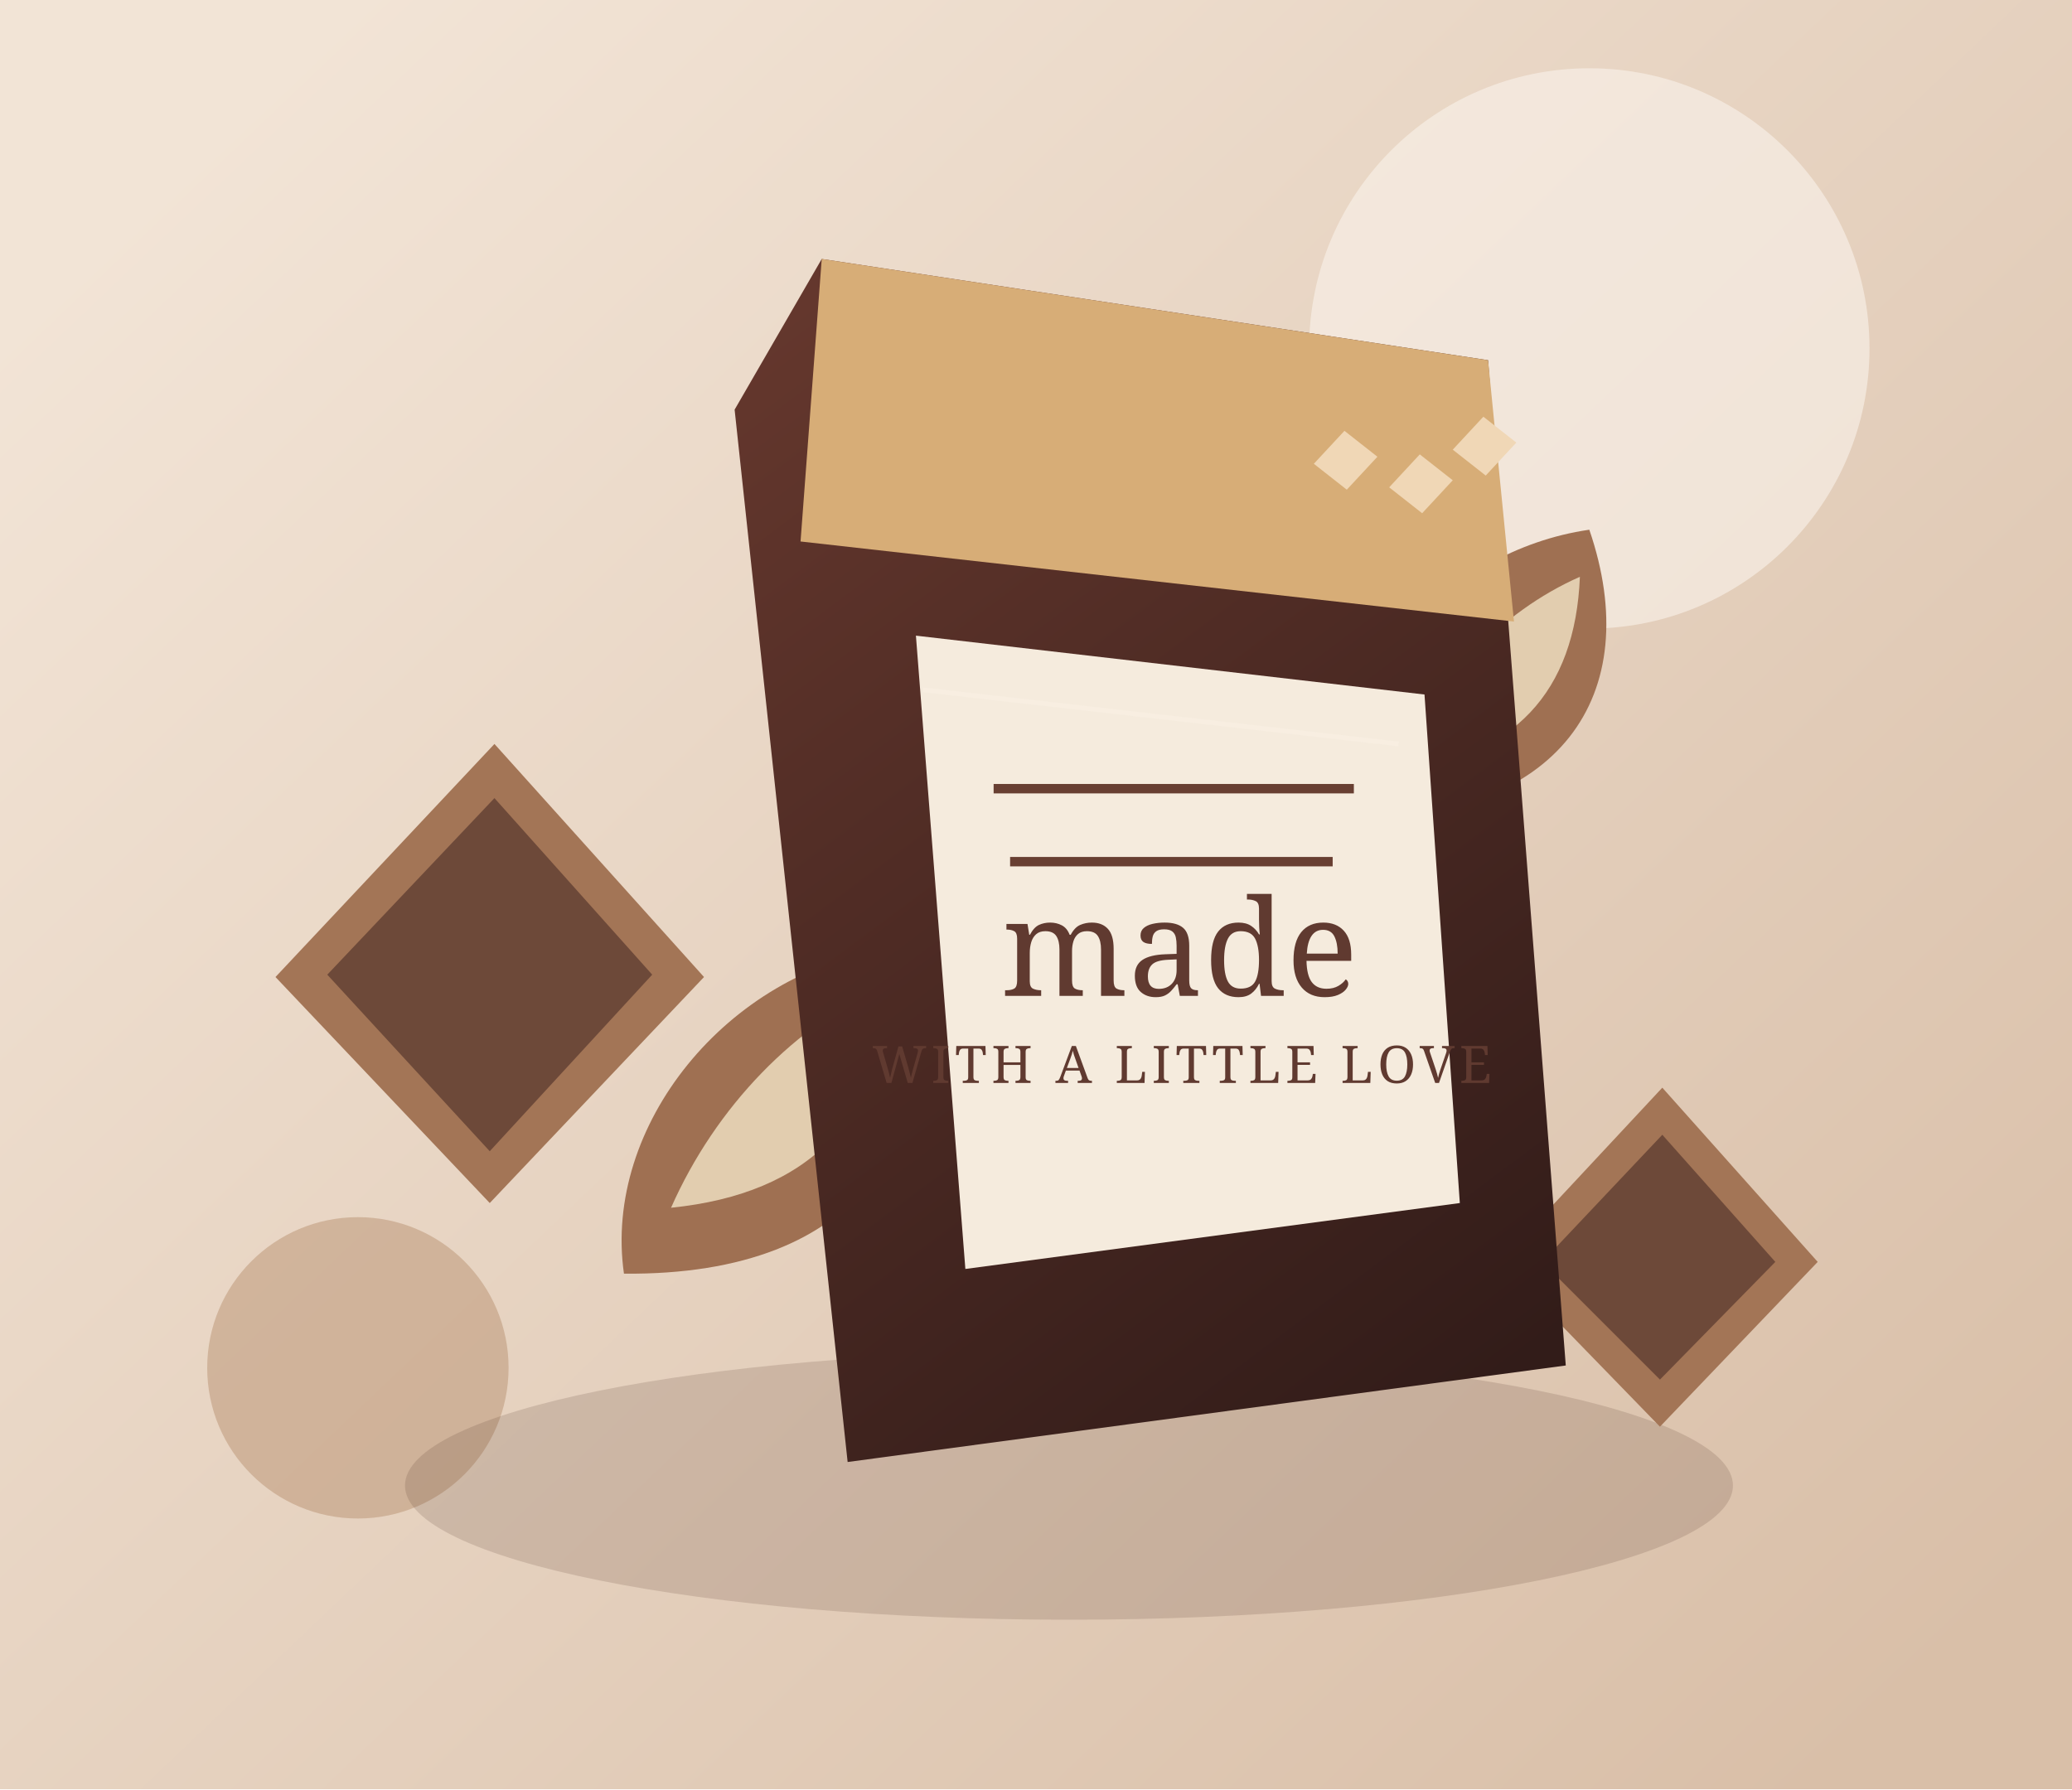
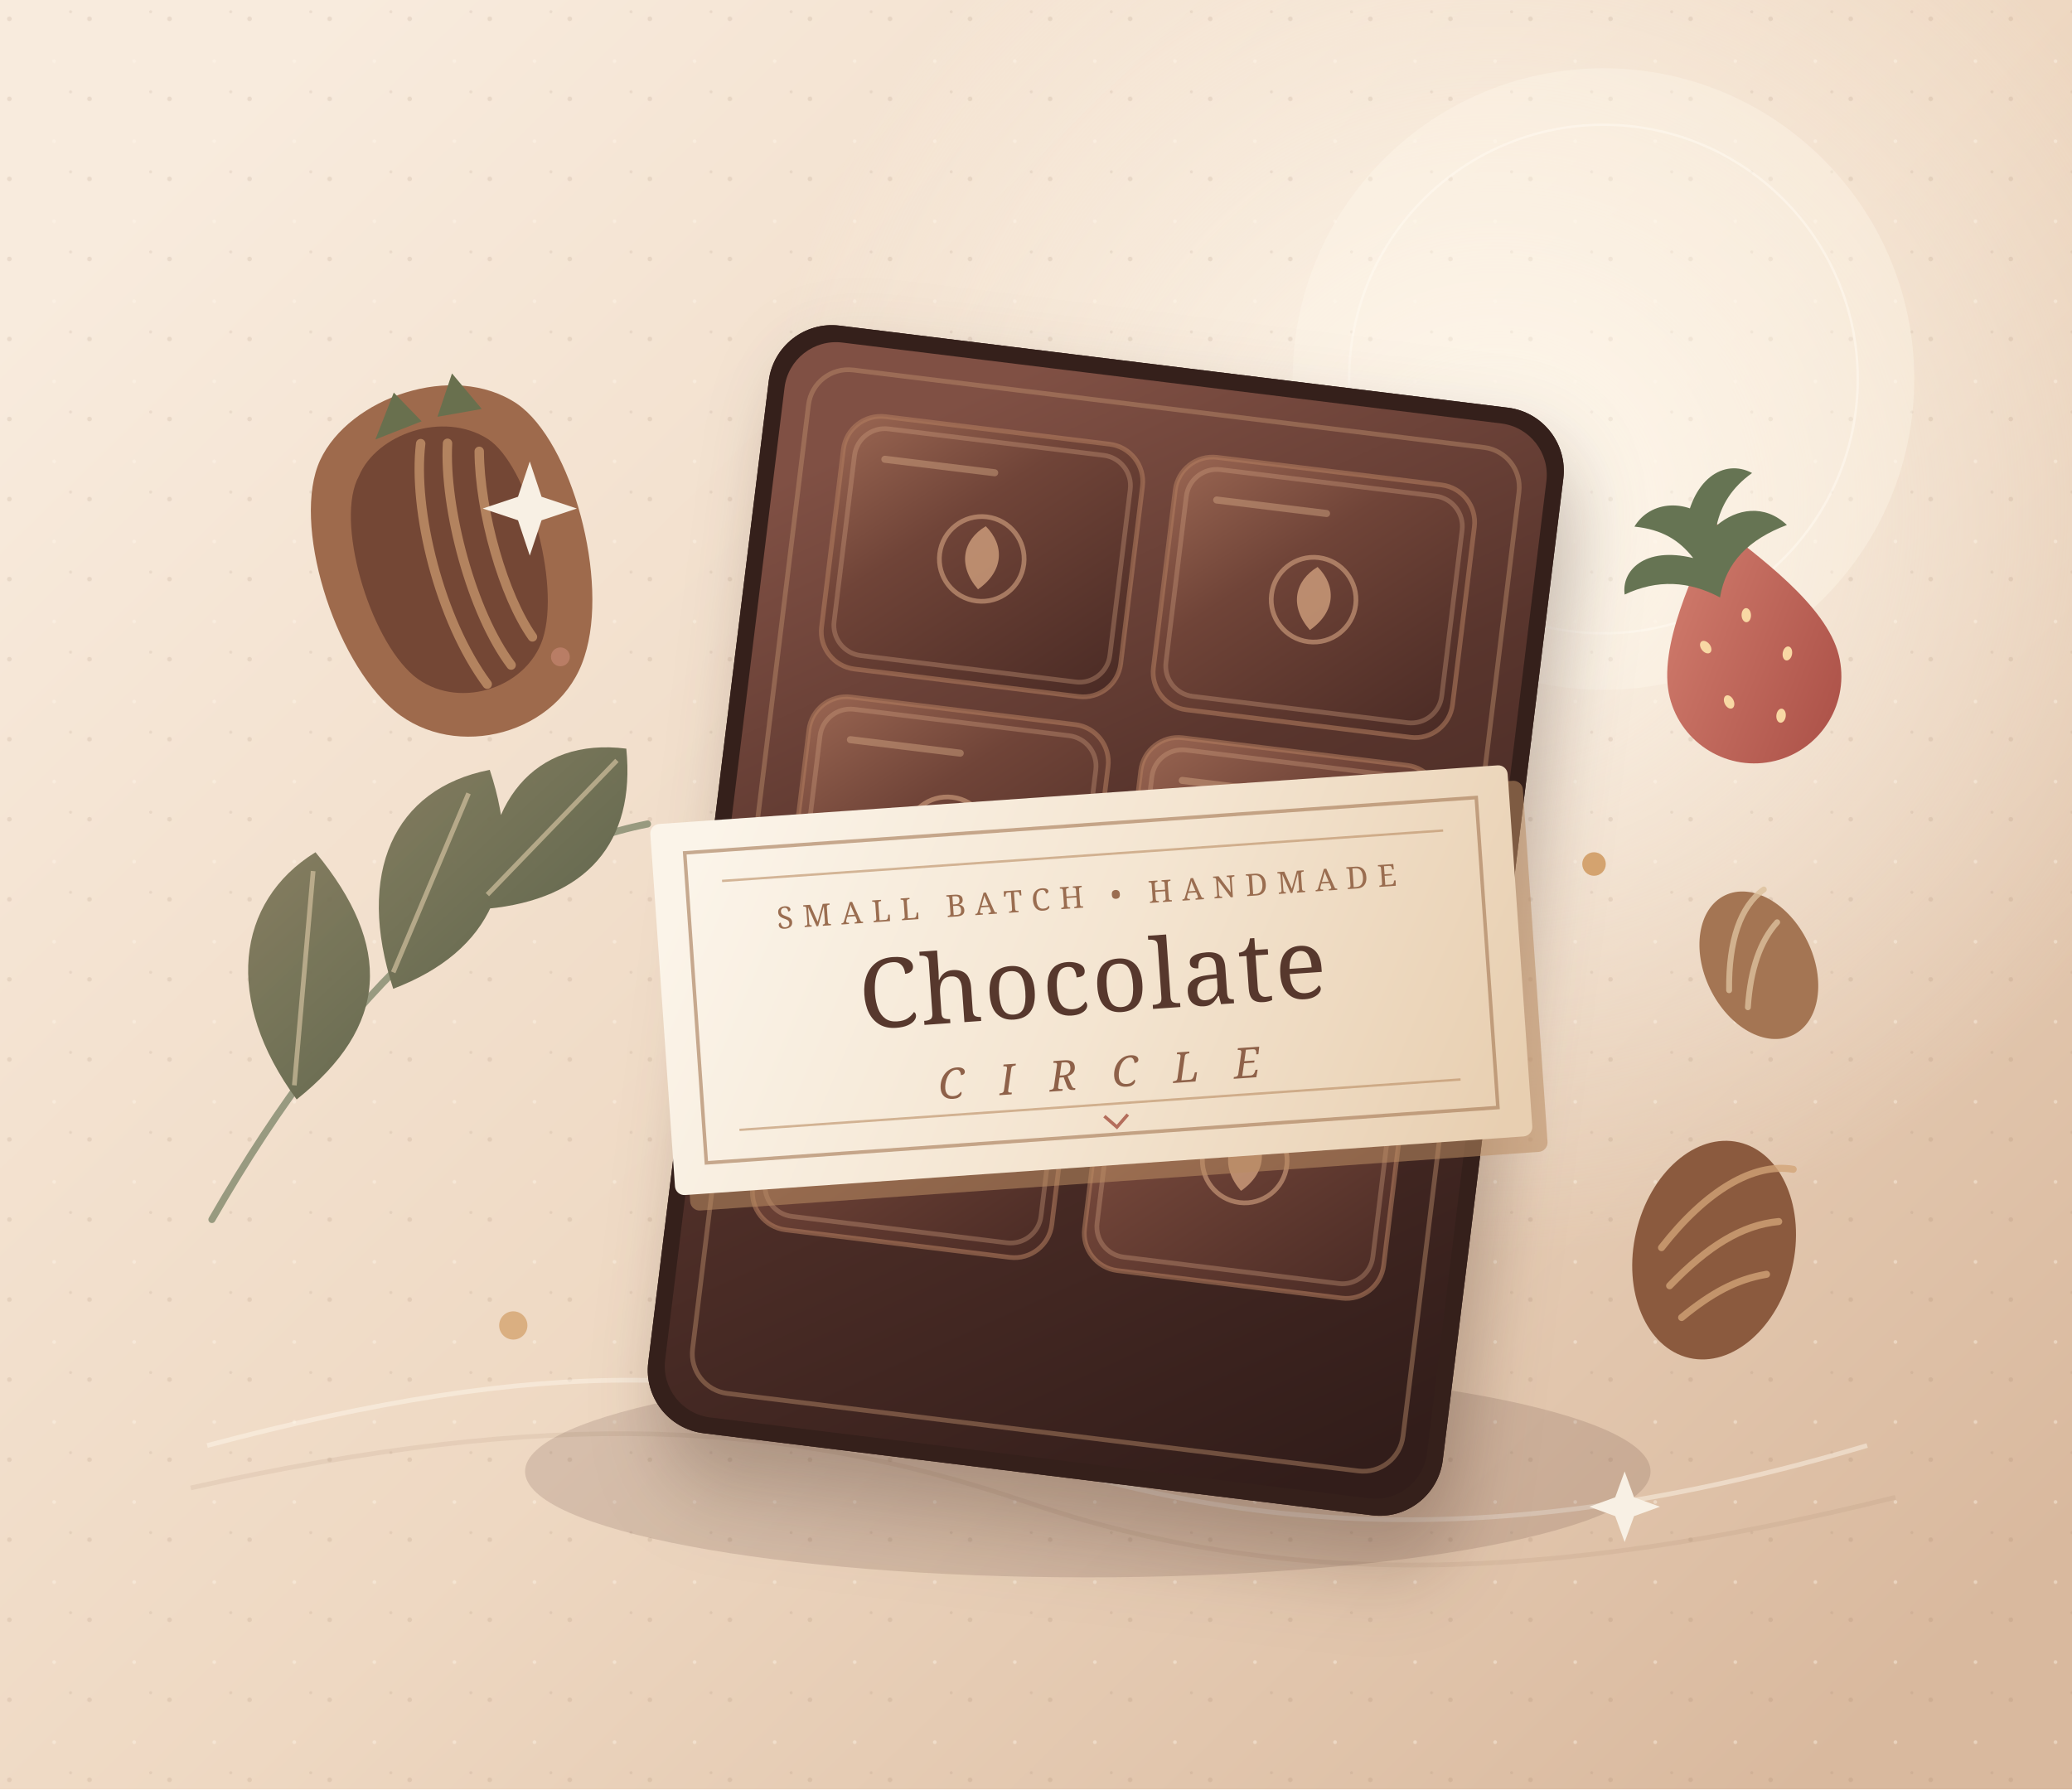
<svg xmlns="http://www.w3.org/2000/svg" viewBox="0 0 880 760" fill="none">
  <defs>
-     <linearGradient id="bg" x1="126" y1="20" x2="802" y2="731" gradientUnits="userSpaceOnUse">
-       <stop stop-color="#F2E4D6" />
-       <stop offset="1" stop-color="#D9BFA8" />
+     <linearGradient id="background" x1="105" y1="40" x2="786" y2="739" gradientUnits="userSpaceOnUse">
+       <stop stop-color="#F8EBDD" />
+       <stop offset=".52" stop-color="#EED8C2" />
+       <stop offset="1" stop-color="#D9B99E" />
    </linearGradient>
-     <linearGradient id="bar" x1="238" y1="205" x2="563" y2="641" gradientUnits="userSpaceOnUse">
-       <stop stop-color="#64372D" />
-       <stop offset="1" stop-color="#321C19" />
+     <radialGradient id="sunlight" cx="0" cy="0" r="1" gradientTransform="matrix(0 315 -315 0 635 218)" gradientUnits="userSpaceOnUse">
+       <stop stop-color="#FFF9EF" stop-opacity=".92" />
+       <stop offset="1" stop-color="#FFF9EF" stop-opacity="0" />
+     </radialGradient>
+     <linearGradient id="chocolate" x1="330" y1="211" x2="580" y2="620" gradientUnits="userSpaceOnUse">
+       <stop stop-color="#805044" />
+       <stop offset=".38" stop-color="#59352D" />
+       <stop offset="1" stop-color="#321D1A" />
    </linearGradient>
+     <linearGradient id="piece" x1="0" y1="0" x2="1" y2="1">
+       <stop stop-color="#9A6652" />
+       <stop offset=".38" stop-color="#704438" />
+       <stop offset="1" stop-color="#492A24" />
+     </linearGradient>
+     <linearGradient id="paper" x1="310" y1="332" x2="630" y2="497" gradientUnits="userSpaceOnUse">
+       <stop stop-color="#FBF4E9" />
+       <stop offset=".5" stop-color="#F4E5D1" />
+       <stop offset="1" stop-color="#E8CFB1" />
+     </linearGradient>
+     <linearGradient id="leaf" x1="0" y1="0" x2="1" y2="1">
+       <stop stop-color="#8A8060" />
+       <stop offset="1" stop-color="#4F5942" />
+     </linearGradient>
+     <linearGradient id="berry" x1="0" y1="0" x2="1" y2="1">
+       <stop stop-color="#D78373" />
+       <stop offset="1" stop-color="#A94E45" />
+     </linearGradient>
+     <filter id="shadow" x="236" y="112" width="478" height="587" color-interpolation-filters="sRGB" filterUnits="userSpaceOnUse">
+       <feGaussianBlur in="SourceAlpha" stdDeviation="17" />
+       <feOffset dx="8" dy="19" />
+       <feColorMatrix values="0 0 0 0 .24 0 0 0 0 .14 0 0 0 0 .1 0 0 0 .28 0" />
+       <feBlend in2="SourceGraphic" result="shadow" />
+       <feComposite in="SourceGraphic" in2="shadow" operator="over" />
+     </filter>
+     <pattern id="grain" width="34" height="34" patternUnits="userSpaceOnUse">
+       <circle cx="4" cy="8" r="1" fill="#805E4A" fill-opacity=".12" />
+       <circle cx="23" cy="26" r=".8" fill="#FFF8EB" fill-opacity=".4" />
+       <circle cx="30" cy="5" r=".65" fill="#805E4A" fill-opacity=".1" />
+     </pattern>
  </defs>
-   <path fill="url(#bg)" d="M0 0h880v760H0z" />
-   <circle cx="675" cy="148" r="119" fill="#F8F0E8" fill-opacity=".64" />
-   <circle cx="152" cy="581" r="64" fill="#B28968" fill-opacity=".44" />
-   <ellipse cx="454" cy="631" fill="#54382E" fill-opacity=".17" rx="282" ry="57" />
-   <path fill="#A37556" d="m117 415 93-99 89 99-91 96zM637 536l69-74 66 74-67 70z" />
-   <path fill="#6D4939" d="m139 414 71-75 67 75-69 75zM655 536l51-54 48 54-49 50z" />
-   <path fill="#9F7052" d="M265 541c-9-63 44-128 112-138 28 78-10 139-112 138zM571 348c-6-58 42-114 104-123 24 70-12 124-104 123z" />
-   <path fill="#E2CDAF" d="M285 513c19-43 53-78 92-95-2 57-33 89-92 95zM592 328c17-38 45-68 79-83-2 49-28 77-79 83z" />
-   <path fill="url(#bar)" d="m349 110 283 43 33 427-305 41-48-447z" />
-   <path fill="#D7AD77" d="m349 110 283 43 11 111-303-34z" />
-   <path fill="#F5EBDD" d="m389 270 216 25 15 216-210 28-21-269z" />
-   <path fill="#683F32" d="M422 333h153v4H422zM429 364h137v4H429z" />
-   <text x="501" y="423" fill="#603A30" font-family="Georgia,serif" font-size="57" text-anchor="middle">made</text>
-   <text x="502" y="460" fill="#603A30" font-family="Georgia,serif" font-size="22" letter-spacing="2" text-anchor="middle">WITH A LITTLE LOVE</text>
-   <path stroke="#F9F0E4" stroke-opacity=".65" stroke-width="2" d="m392 293 202 23" />
-   <path fill="#F0D7B6" d="m571 183 14 11-13 14-14-11zM603 193l14 11-13 14-14-11zM630 177l14 11-13 14-14-11z" />
+   <path fill="url(#background)" d="M0 0h880v760H0z" />
+   <path fill="url(#sunlight)" d="M0 0h880v760H0z" />
+   <path fill="url(#grain)" d="M0 0h880v760H0z" />
+   <circle cx="681" cy="161" r="132" fill="#FFF8ED" fill-opacity=".33" />
+   <circle cx="681" cy="161" r="108" stroke="#FFF9F0" stroke-opacity=".55" />
+   <path d="M88 614c143-38 230-36 332 0 113 40 225 44 373 0" stroke="#FFF8ED" stroke-opacity=".45" stroke-width="2" />
+   <path d="M81 632c153-34 252-29 355 6 108 37 220 35 369-2" stroke="#9C785E" stroke-opacity=".12" stroke-width="2" />
+   <ellipse cx="462" cy="625" rx="239" ry="45" fill="#53372C" fill-opacity=".16" />
+   <g opacity=".96">
+     <path d="M90 518c58-101 119-155 185-168" stroke="#617052" stroke-opacity=".65" stroke-width="3" stroke-linecap="round" />
+     <path d="M126 467c-31-42-26-84 8-105 33 40 31 74-8 105ZM167 420c-16-49 0-85 41-93 15 45 1 77-41 93ZM207 386c-3-45 20-73 59-68 4 40-17 64-59 68Z" fill="url(#leaf)" />
+     <path d="m125 461 8-91m34 43 32-76m8 43 55-57" stroke="#D7C5A2" stroke-opacity=".65" stroke-width="2" />
+   </g>
+   <g transform="rotate(-16 197 256)">
+     <path d="M155 181c19-22 66-25 87 0 18 22 17 83-2 111-19 29-65 28-84 0-19-28-20-89-1-111Z" fill="#9E6A4C" />
+     <path d="M169 192c12-15 42-17 57 0 13 15 13 67-1 88-13 19-44 19-57 0-14-21-14-73 1-88Z" fill="#744735" />
+     <path d="M198 186c-11 26-13 74-1 106m12-103c-9 26-10 72 0 98m12-91c-7 25-7 62 0 82" stroke="#C5946A" stroke-opacity=".78" stroke-width="4" stroke-linecap="round" />
+     <path d="m180 179 13-17 8 15m7 0 11-16 8 18" fill="#69704E" />
+   </g>
+   <g transform="rotate(13 728 531)">
+     <ellipse cx="728" cy="531" rx="34" ry="47" fill="#8B5A3E" />
+     <path d="M706 535c13-28 30-44 47-45m-40 60c12-20 24-32 39-37m-31 49c10-13 19-21 31-26" stroke="#D2A477" stroke-opacity=".78" stroke-width="3" stroke-linecap="round" />
+   </g>
+   <g transform="rotate(-26 747 410)">
+     <ellipse cx="747" cy="410" rx="23" ry="33" fill="#A47553" />
+     <path d="M731 414c9-19 20-30 32-32m-28 42c8-14 17-23 27-27" stroke="#DCC09C" stroke-opacity=".8" stroke-width="2.5" stroke-linecap="round" />
+   </g>
+   <g transform="rotate(7 470 388)" filter="url(#shadow)">
+     <rect x="300" y="154" width="340" height="474" rx="27" fill="#35201B" />
+     <rect x="307" y="161" width="326" height="460" rx="22" fill="url(#chocolate)" />
+     <rect x="318" y="172" width="304" height="438" rx="17" stroke="#C39470" stroke-opacity=".42" stroke-width="2" />
+     <g>
+       <rect x="335" y="190" width="128" height="108" rx="16" fill="url(#piece)" stroke="#B27E60" stroke-opacity=".56" stroke-width="2" />
+       <rect x="340" y="195" width="118" height="97" rx="13" stroke="#D0A181" stroke-opacity=".35" stroke-width="2" />
+       <path d="M353 208h47" stroke="#D6AA86" stroke-opacity=".45" stroke-width="3" stroke-linecap="round" />
+       <circle cx="399" cy="245" r="18" stroke="#D2A27F" stroke-opacity=".62" stroke-width="2" />
+       <path d="M399 231c-9 7-10 18 0 27 10-9 9-20 0-27Z" fill="#D2A27F" fill-opacity=".78" />
+       <rect x="477" y="190" width="128" height="108" rx="16" fill="url(#piece)" stroke="#B27E60" stroke-opacity=".56" stroke-width="2" />
+       <rect x="482" y="195" width="118" height="97" rx="13" stroke="#D0A181" stroke-opacity=".35" stroke-width="2" />
+       <path d="M495 208h47" stroke="#D6AA86" stroke-opacity=".45" stroke-width="3" stroke-linecap="round" />
+       <circle cx="541" cy="245" r="18" stroke="#D2A27F" stroke-opacity=".62" stroke-width="2" />
+       <path d="M541 231c-9 7-10 18 0 27 10-9 9-20 0-27Z" fill="#D2A27F" fill-opacity=".78" />
+       <rect x="335" y="310" width="128" height="108" rx="16" fill="url(#piece)" stroke="#B27E60" stroke-opacity=".56" stroke-width="2" />
+       <rect x="340" y="315" width="118" height="97" rx="13" stroke="#D0A181" stroke-opacity=".35" stroke-width="2" />
+       <path d="M353 328h47" stroke="#D6AA86" stroke-opacity=".45" stroke-width="3" stroke-linecap="round" />
+       <circle cx="399" cy="365" r="18" stroke="#D2A27F" stroke-opacity=".62" stroke-width="2" />
+       <path d="M399 351c-9 7-10 18 0 27 10-9 9-20 0-27Z" fill="#D2A27F" fill-opacity=".78" />
+       <rect x="477" y="310" width="128" height="108" rx="16" fill="url(#piece)" stroke="#B27E60" stroke-opacity=".56" stroke-width="2" />
+       <rect x="482" y="315" width="118" height="97" rx="13" stroke="#D0A181" stroke-opacity=".35" stroke-width="2" />
+       <path d="M495 328h47" stroke="#D6AA86" stroke-opacity=".45" stroke-width="3" stroke-linecap="round" />
+       <circle cx="541" cy="365" r="18" stroke="#D2A27F" stroke-opacity=".62" stroke-width="2" />
+       <path d="M541 351c-9 7-10 18 0 27 10-9 9-20 0-27Z" fill="#D2A27F" fill-opacity=".78" />
+       <rect x="335" y="430" width="128" height="108" rx="16" fill="url(#piece)" stroke="#B27E60" stroke-opacity=".56" stroke-width="2" />
+       <rect x="340" y="435" width="118" height="97" rx="13" stroke="#D0A181" stroke-opacity=".35" stroke-width="2" />
+       <path d="M353 448h47" stroke="#D6AA86" stroke-opacity=".45" stroke-width="3" stroke-linecap="round" />
+       <circle cx="399" cy="485" r="18" stroke="#D2A27F" stroke-opacity=".62" stroke-width="2" />
+       <path d="M399 471c-9 7-10 18 0 27 10-9 9-20 0-27Z" fill="#D2A27F" fill-opacity=".78" />
+       <rect x="477" y="430" width="128" height="108" rx="16" fill="url(#piece)" stroke="#B27E60" stroke-opacity=".56" stroke-width="2" />
+       <rect x="482" y="435" width="118" height="97" rx="13" stroke="#D0A181" stroke-opacity=".35" stroke-width="2" />
+       <path d="M495 448h47" stroke="#D6AA86" stroke-opacity=".45" stroke-width="3" stroke-linecap="round" />
+       <circle cx="541" cy="485" r="18" stroke="#D2A27F" stroke-opacity=".62" stroke-width="2" />
+       <path d="M541 471c-9 7-10 18 0 27 10-9 9-20 0-27Z" fill="#D2A27F" fill-opacity=".78" />
+     </g>
+   </g>
+   <g transform="rotate(-4 468 402)">
+     <rect x="286" y="344" width="365" height="158" rx="4" fill="#B98D62" fill-opacity=".55" />
+     <rect x="280" y="337" width="365" height="158" rx="4" fill="url(#paper)" />
+     <path d="M294 350h337v132H294z" stroke="#A77B58" stroke-opacity=".62" stroke-width="1.5" />
+     <path d="M309 363h307m-307 106h307" stroke="#B98D62" stroke-opacity=".6" stroke-width="1" />
+     <text x="463" y="385" fill="#9A6D50" font-family="Georgia,serif" font-size="13" letter-spacing="4" text-anchor="middle">SMALL BATCH • HANDMADE</text>
+     <text x="463" y="430" fill="#57382D" font-family="Georgia,serif" font-size="41" letter-spacing="1" text-anchor="middle">Chocolate</text>
+     <text x="463" y="462" fill="#8E6149" font-family="Georgia,serif" font-size="18" font-style="italic" letter-spacing="5" text-anchor="middle">C I R C L E</text>
+     <path d="m464 474 5 5 5-5m-10 0 5 5 5-5" stroke="#B46E5C" stroke-width="1.4" />
+   </g>
+   <g transform="rotate(-14 739 263)">
+     <path d="M739 221c-14 18-37 45-37 67a37 37 0 1 0 74 0c0-22-23-49-37-67Z" fill="url(#berry)" />
+     <path d="M739 222c-9-15-25-17-34-8 11 4 17 10 21 19-19-10-31-2-32 8 15-3 28 1 39 11 6-14 18-21 35-23-7-11-19-12-29-7 4-8 10-14 20-18-10-9-26-4-34 18Z" fill="#667453" />
+     <g fill="#F8D8A4">
+       <ellipse cx="722" cy="271" rx="2" ry="3" transform="rotate(-24 722 271)" />
+       <ellipse cx="742" cy="262" rx="2" ry="3" transform="rotate(12 742 262)" />
+       <ellipse cx="755" cy="282" rx="2" ry="3" transform="rotate(24 755 282)" />
+       <ellipse cx="726" cy="296" rx="2" ry="3" transform="rotate(-12 726 296)" />
+       <ellipse cx="746" cy="307" rx="2" ry="3" transform="rotate(20 746 307)" />
+     </g>
+   </g>
+   <g fill="#F8F0E4">
+     <path d="m225 196 5 15 15 5-15 5-5 15-5-15-15-5 15-5 5-15Z" />
+     <path d="m690 625 4 11 11 4-11 4-4 11-4-11-11-4 11-4 4-11Z" />
+   </g>
+   <circle cx="238" cy="279" r="4" fill="#B97D65" />
+   <circle cx="677" cy="367" r="5" fill="#D4A36F" />
+   <circle cx="218" cy="563" r="6" fill="#D4A36F" fill-opacity=".78" />
</svg>
